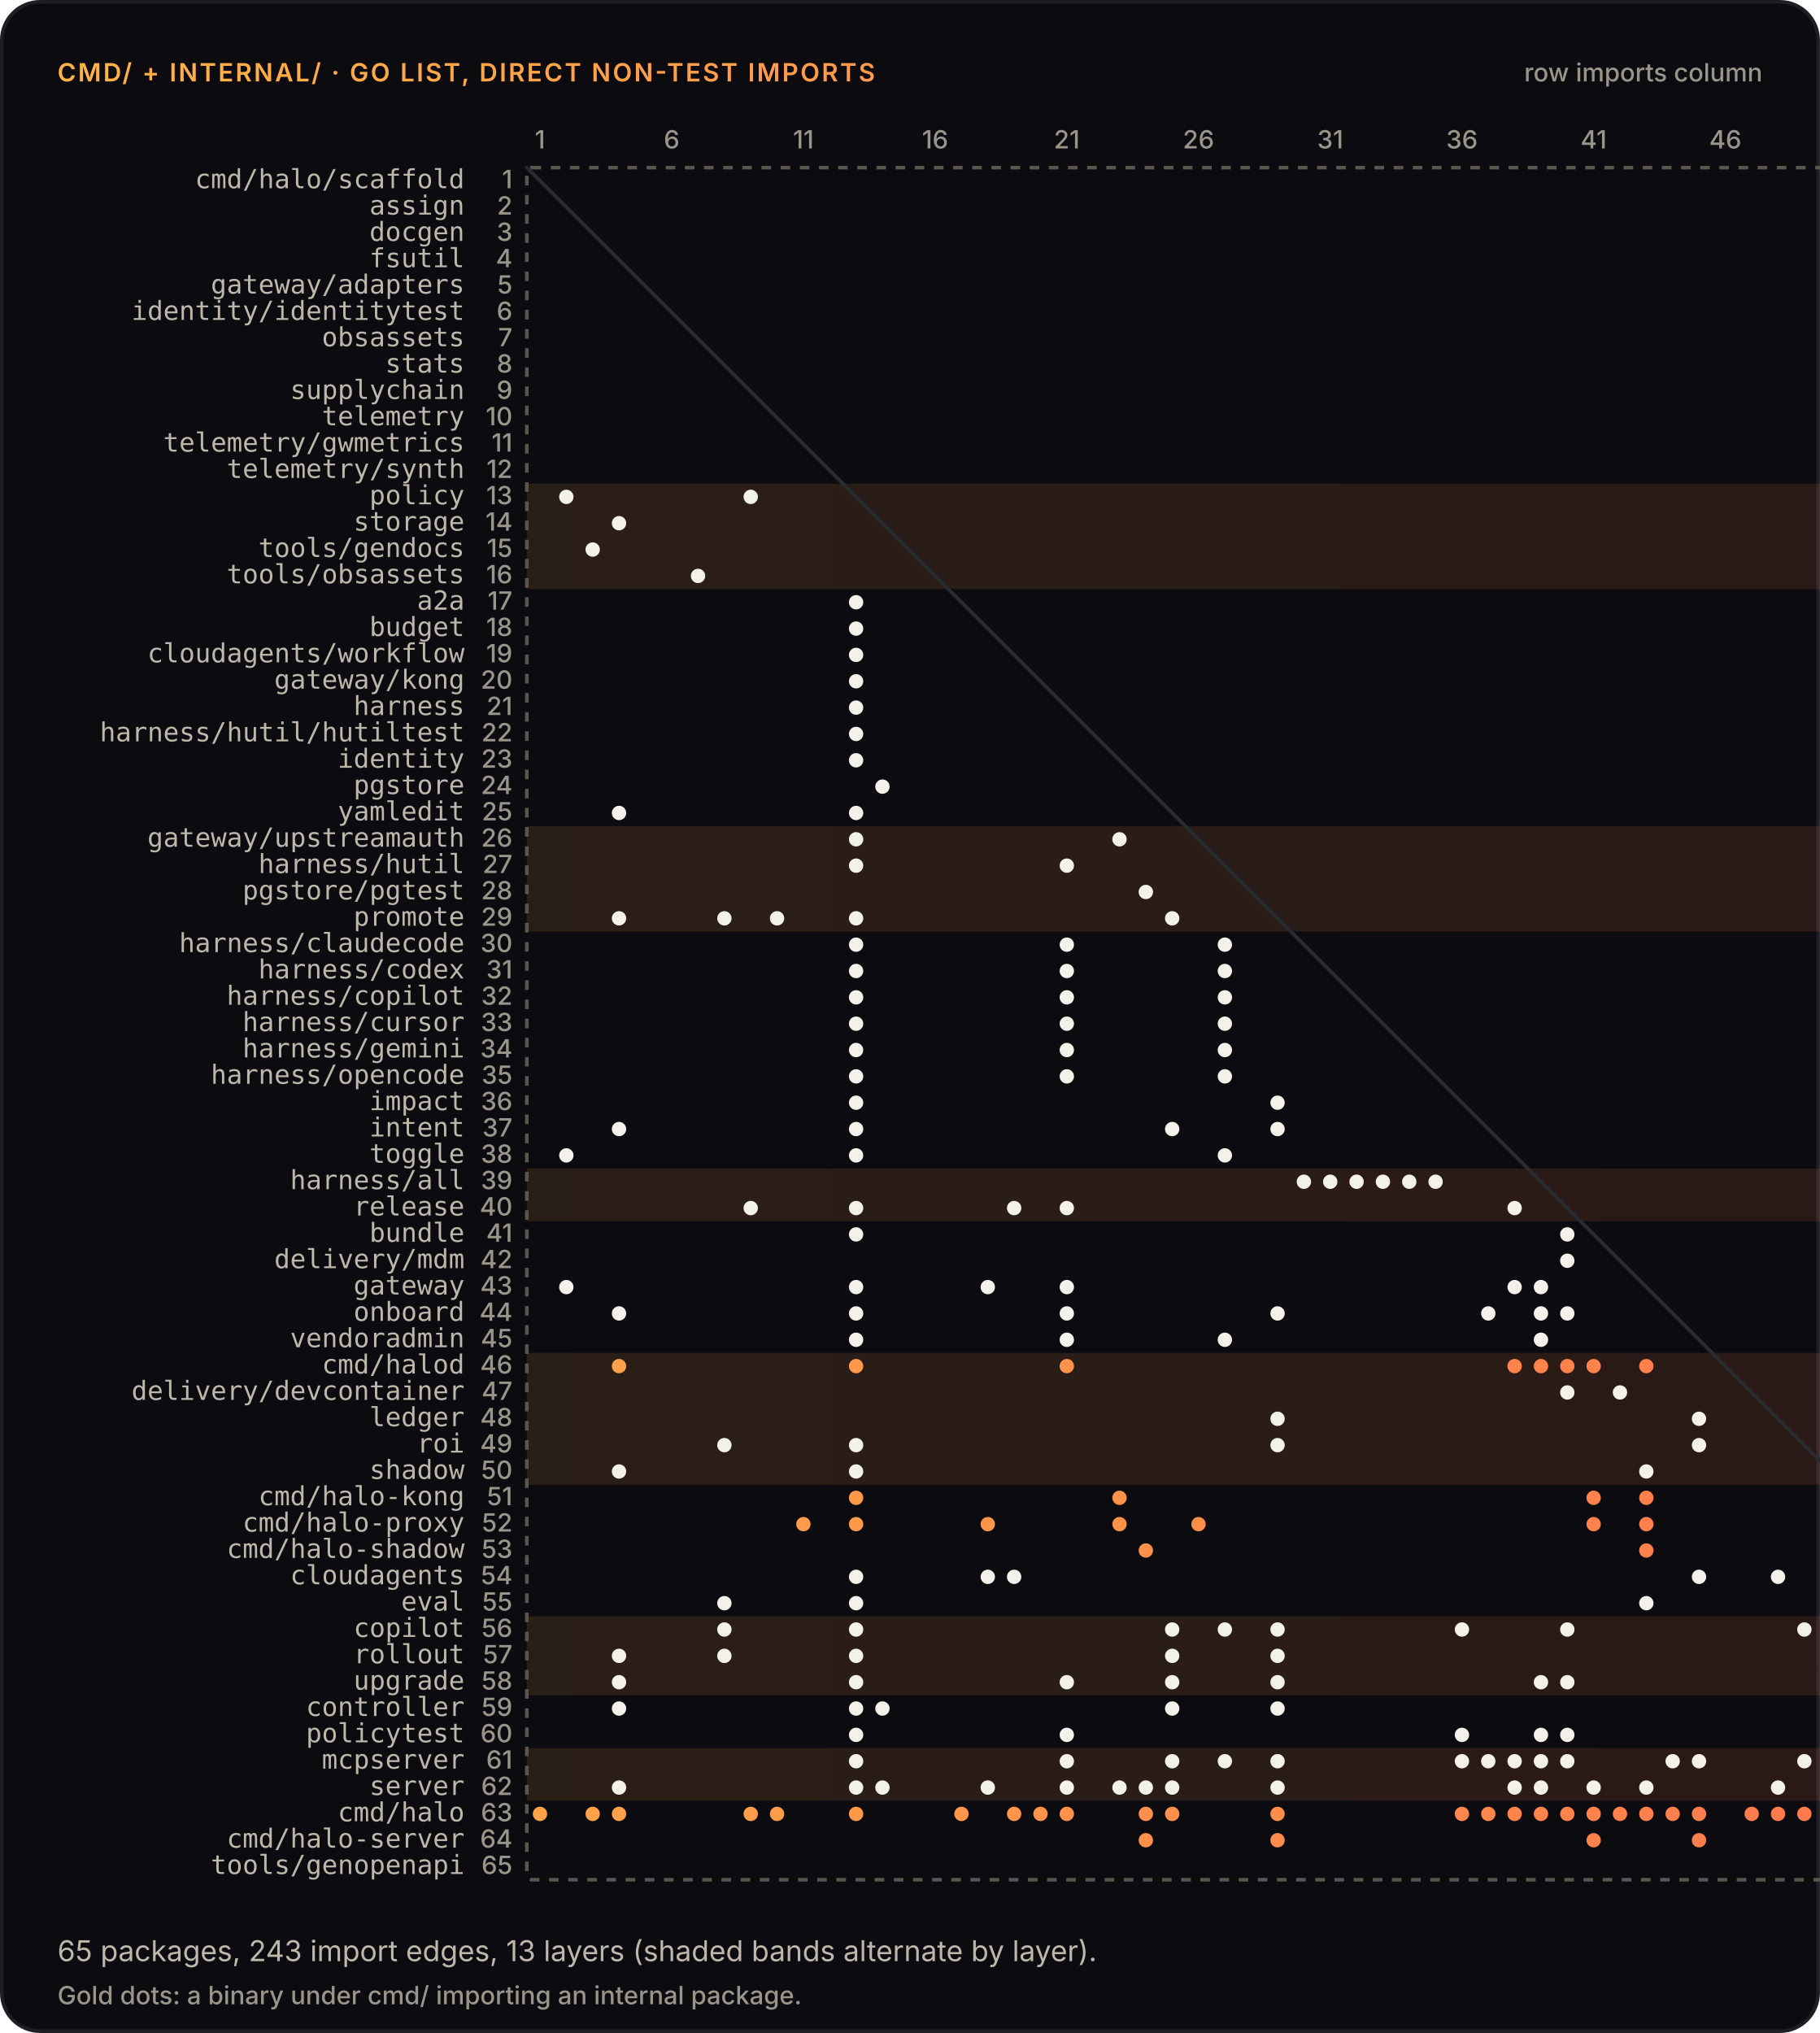
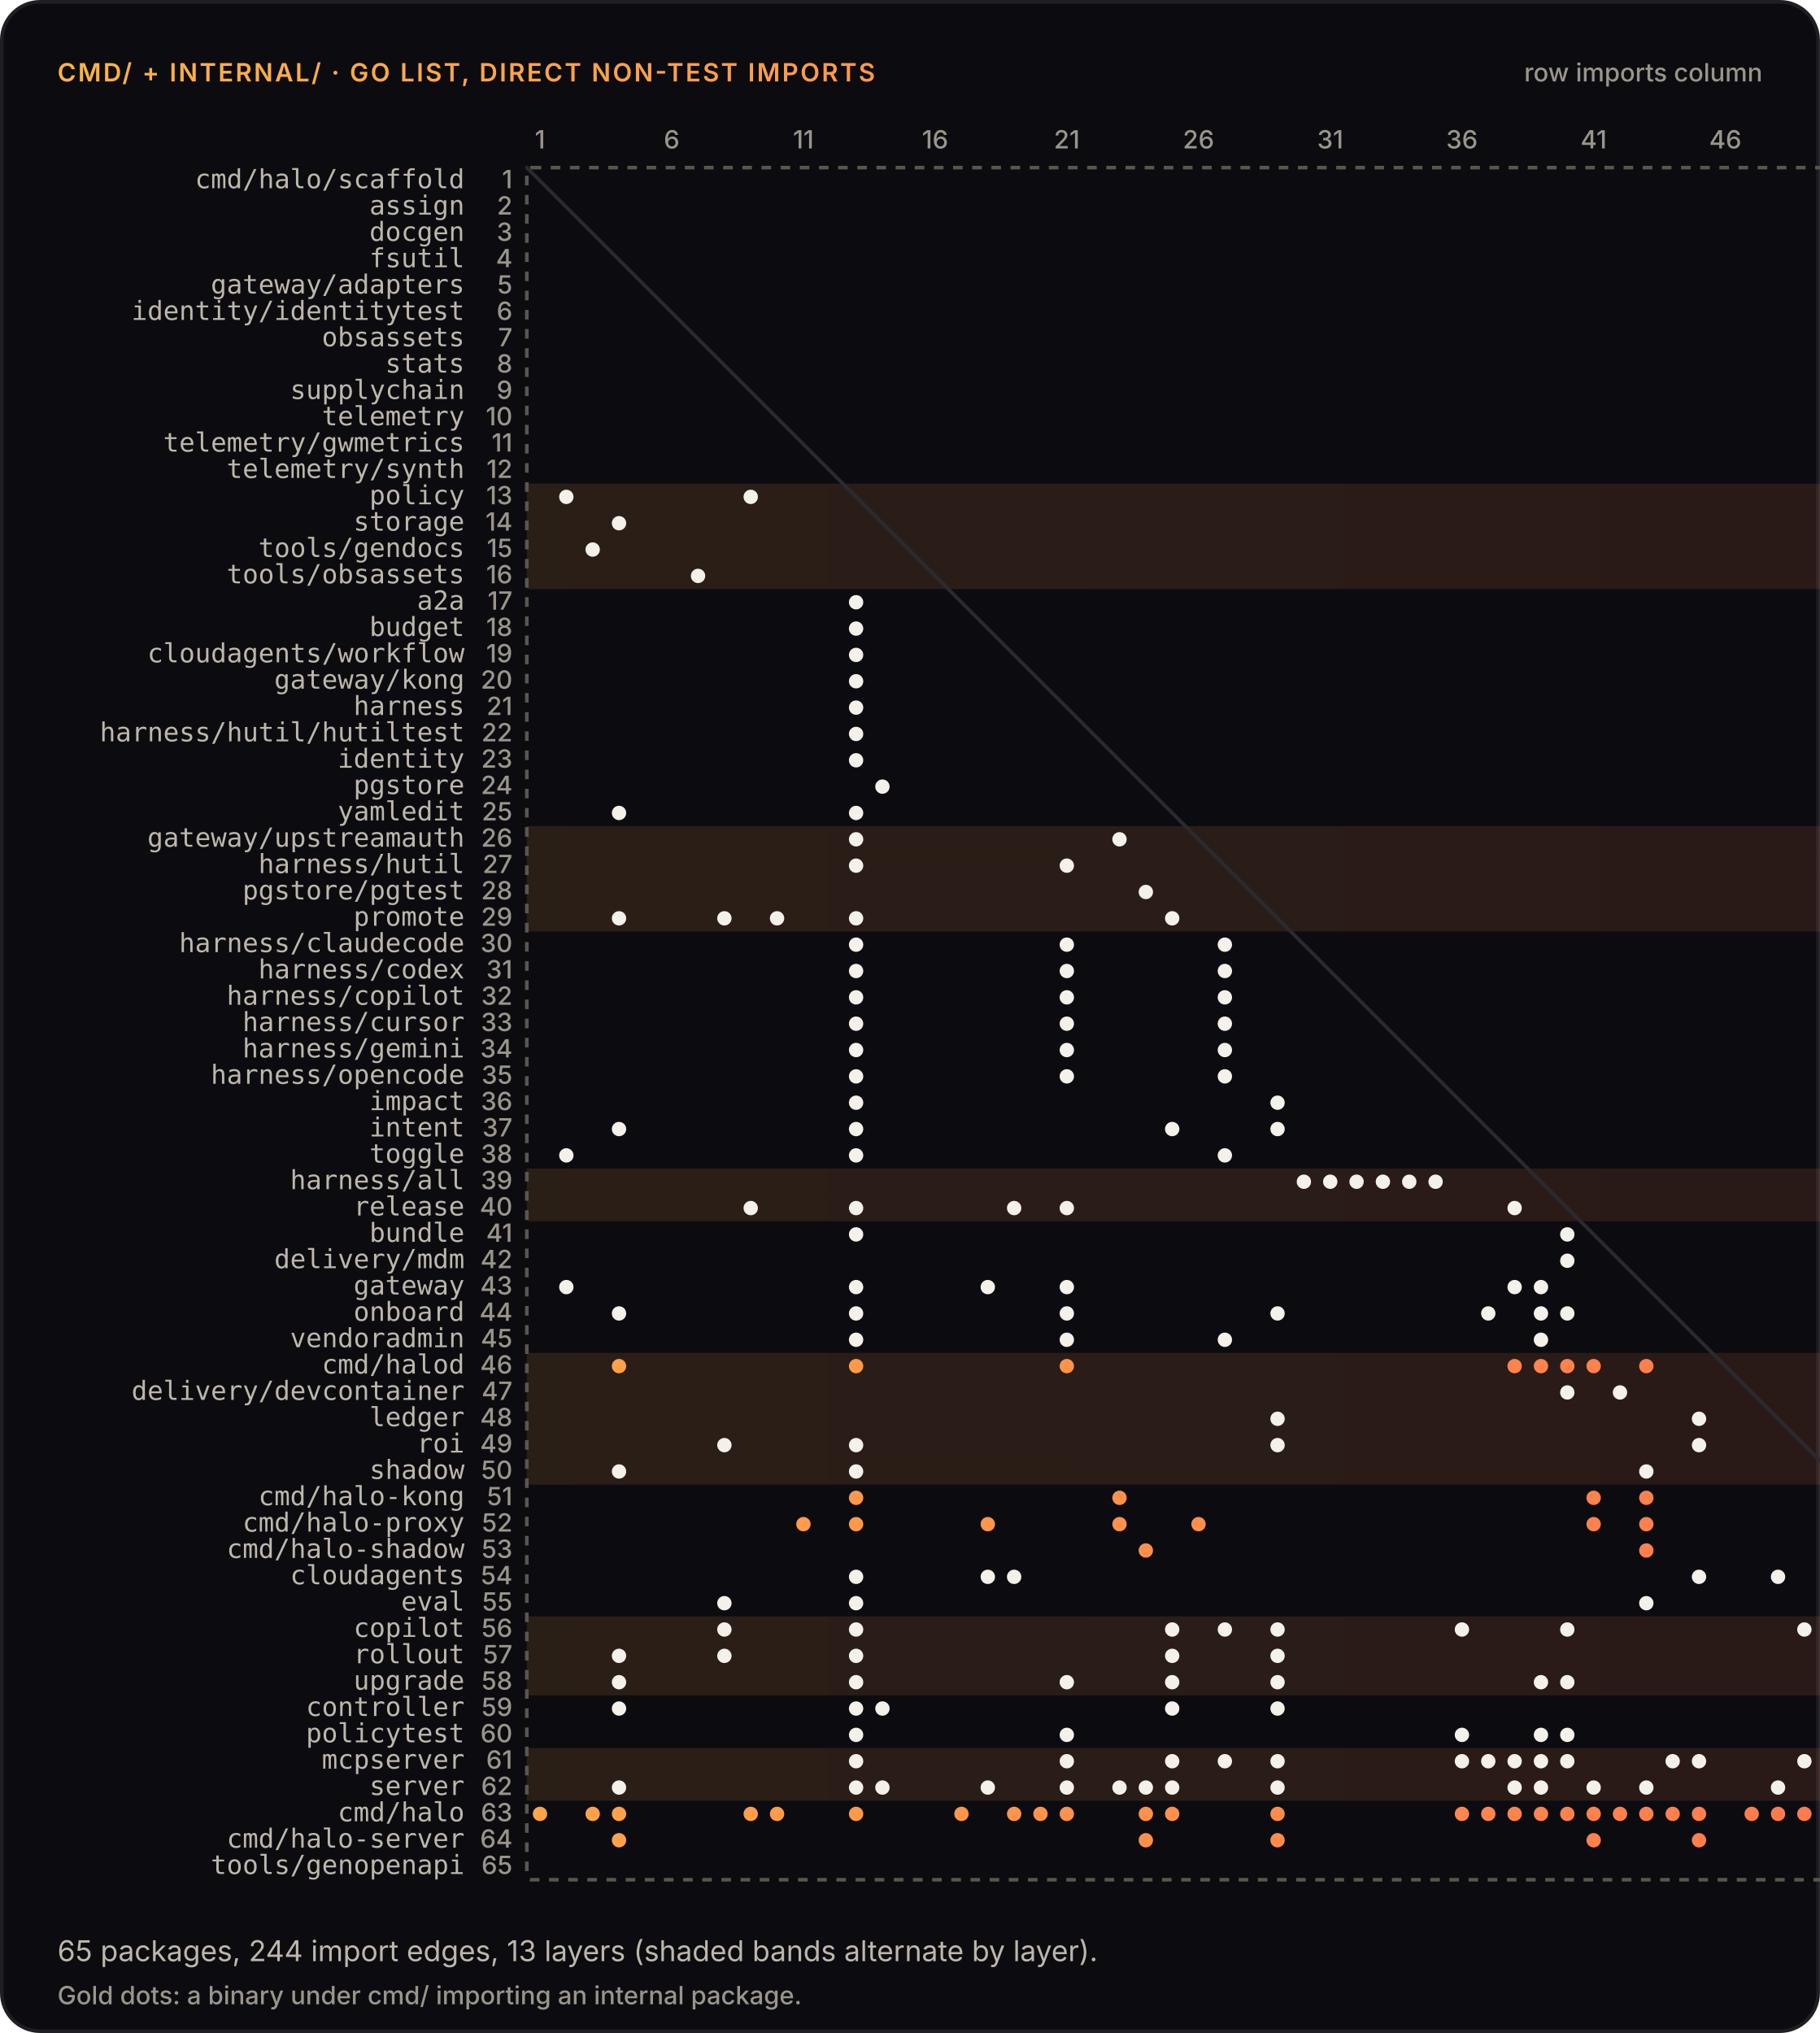
<svg xmlns="http://www.w3.org/2000/svg" viewBox="0 0 760 849" width="760" height="849" role="img" aria-labelledby="t d" font-family="ui-sans-serif,-apple-system,Inter,'Segoe UI',sans-serif">
  <style>
.cv{fill:#0c0c10;stroke:#1e1e24;stroke-width:1.5}
.card{fill:#121217;stroke:#2a2a31;stroke-width:1.5}
.soft{fill:url(#gs)}
.ring{fill:none;stroke:url(#ga);stroke-width:1.5}
.dcard{fill:#2a1414;stroke:#ff7a7a;stroke-width:1.5}
.ghost{fill:none;stroke:#5a564f;stroke-width:1.5;stroke-dasharray:4 4}
.zone{fill:#0f0f14;stroke:#24242b;stroke-width:1.5}
.chip{fill:#1a1a20;stroke:#2a2a31;stroke-width:1}
text{font-family:ui-sans-serif,-apple-system,Inter,'Segoe UI',sans-serif}
.t{font-size:13.5px;font-weight:600;fill:#f4f1ea}
.tm{font:600 12.5px ui-monospace,'SF Mono','JetBrains Mono',Menlo,Consolas,monospace;fill:#f4f1ea}
.td{fill:#ff7a7a}
.s{font-size:12px;fill:#bdb7ac}
.m{font:11px ui-monospace,'SF Mono','JetBrains Mono',Menlo,Consolas,monospace;fill:#bdb7ac}
.xs{font-size:10.5px;font-weight:500;fill:#9a958b}
.xm{font-family:ui-monospace,'SF Mono','JetBrains Mono',Menlo,Consolas,monospace;font-weight:400}
.xa{fill:url(#ga);font-weight:600}
.xd{fill:#ff7a7a;font-weight:600}
.xw{fill:#16130f;font-weight:600}
.k{font-size:10.5px;font-weight:600;letter-spacing:.08em;fill:#9a958b}
.ka{fill:url(#ga)}
.h1{font-size:42px;font-weight:700;letter-spacing:-.02em;fill:#f4f1ea}
.ln,.la,.ld,.lm{fill:none;stroke-width:1.5;stroke-linecap:round;stroke-linejoin:round}
.ln{stroke:#5a564f}.la{stroke:url(#ga)}.ld{stroke:#ff7a7a}.lm{stroke:#2a2a31}
.lane{stroke:#2a2a31;stroke-width:1.5;stroke-dasharray:3 4}
.dash{stroke-dasharray:5 5}
.dl{fill:#5a564f}.da{fill:url(#ga)}.dd{fill:#ff7a7a}
.pl{fill:#0c0c10}.pa{fill:#0c0c10;stroke:url(#ga);stroke-width:1}
.pd{fill:#2a1414;stroke:#ff7a7a;stroke-width:1}.ps{fill:url(#ga)}
.fa{fill:url(#ga)}.fs{fill:url(#gs)}.fm{fill:#1a1a20}.fd{fill:#ff7a7a}.ft{fill:#f4f1ea}
.bdg{fill:url(#ga)}.bn{font-size:9.5px;font-weight:700;fill:#16130f}
.ic{fill:none;stroke:url(#ga);stroke-width:1.75;stroke-linecap:round;stroke-linejoin:round}
.pkt{fill:url(#ga)}
.grow{transform-box:fill-box;transform-origin:left;animation:grow 4.8s cubic-bezier(.6,0,.2,1) infinite}
@keyframes grow{0%{transform:scaleX(.08)}25%{transform:scaleX(.3)}50%{transform:scaleX(.55)}75%,100%{transform:scaleX(1)}}
.flow{stroke-dasharray:4 6;animation:flow 1.1s linear infinite}
@keyframes flow{to{stroke-dashoffset:-20}}
.blink{animation:blink 3.2s ease-in-out infinite}
@keyframes blink{0%,100%{opacity:.18}35%,65%{opacity:1}}
.pulse{transform-box:fill-box;transform-origin:center;animation:pulse 2.8s ease-out infinite}
@keyframes pulse{0%{opacity:.55;transform:scale(.6)}100%{opacity:0;transform:scale(1.5)}}
@media (prefers-reduced-motion:reduce){.flow,.blink,.pulse,.grow{animation:none}.blink{opacity:1}.pulse,.pkt{display:none}}
</style>
  <defs>
    <linearGradient id="ga" gradientUnits="userSpaceOnUse" x1="0" y1="0" x2="760" y2="0">
      <stop offset="0" stop-color="#ffb547" />
      <stop offset="1" stop-color="#ff7a4d" />
    </linearGradient>
    <linearGradient id="gs" gradientUnits="userSpaceOnUse" x1="0" y1="0" x2="760" y2="0">
      <stop offset="0" stop-color="#ffb547" stop-opacity="0.12" />
      <stop offset="1" stop-color="#ff7a4d" stop-opacity="0.12" />
    </linearGradient>
    <filter id="sh" x="-10%" y="-10%" width="120%" height="140%">
      <feDropShadow dx="0" dy="1" stdDeviation="1.6" flood-color="#000000" flood-opacity="0.5" />
    </filter>
  </defs>
  <rect class="cv" x=".75" y=".75" width="758.5" height="847.5" rx="16" />
  <text class="k ka" x="24" y="34">CMD/ + INTERNAL/ · GO LIST, DIRECT NON-TEST IMPORTS</text>
  <text class="xs" x="736" y="34" text-anchor="end">row imports column</text>
  <text class="m" x="194" y="78.6" text-anchor="end">cmd/halo/scaffold</text>
  <text class="xs" x="214" y="78.6" text-anchor="end">1</text>
  <text class="m" x="194" y="89.6" text-anchor="end">assign</text>
  <text class="xs" x="214" y="89.6" text-anchor="end">2</text>
  <text class="m" x="194" y="100.6" text-anchor="end">docgen</text>
  <text class="xs" x="214" y="100.6" text-anchor="end">3</text>
  <text class="m" x="194" y="111.6" text-anchor="end">fsutil</text>
  <text class="xs" x="214" y="111.6" text-anchor="end">4</text>
  <text class="m" x="194" y="122.6" text-anchor="end">gateway/adapters</text>
  <text class="xs" x="214" y="122.6" text-anchor="end">5</text>
  <text class="m" x="194" y="133.6" text-anchor="end">identity/identitytest</text>
  <text class="xs" x="214" y="133.6" text-anchor="end">6</text>
  <text class="m" x="194" y="144.6" text-anchor="end">obsassets</text>
  <text class="xs" x="214" y="144.6" text-anchor="end">7</text>
  <text class="m" x="194" y="155.6" text-anchor="end">stats</text>
  <text class="xs" x="214" y="155.6" text-anchor="end">8</text>
  <text class="m" x="194" y="166.6" text-anchor="end">supplychain</text>
  <text class="xs" x="214" y="166.6" text-anchor="end">9</text>
  <text class="m" x="194" y="177.6" text-anchor="end">telemetry</text>
  <text class="xs" x="214" y="177.6" text-anchor="end">10</text>
  <text class="m" x="194" y="188.6" text-anchor="end">telemetry/gwmetrics</text>
  <text class="xs" x="214" y="188.6" text-anchor="end">11</text>
  <text class="m" x="194" y="199.6" text-anchor="end">telemetry/synth</text>
  <text class="xs" x="214" y="199.6" text-anchor="end">12</text>
  <rect class="fs" x="220" y="202" width="715" height="11" />
  <text class="m" x="194" y="210.6" text-anchor="end">policy</text>
  <text class="xs" x="214" y="210.6" text-anchor="end">13</text>
  <rect class="fs" x="220" y="213" width="715" height="11" />
  <text class="m" x="194" y="221.6" text-anchor="end">storage</text>
  <text class="xs" x="214" y="221.6" text-anchor="end">14</text>
  <rect class="fs" x="220" y="224" width="715" height="11" />
  <text class="m" x="194" y="232.6" text-anchor="end">tools/gendocs</text>
  <text class="xs" x="214" y="232.6" text-anchor="end">15</text>
  <rect class="fs" x="220" y="235" width="715" height="11" />
  <text class="m" x="194" y="243.6" text-anchor="end">tools/obsassets</text>
  <text class="xs" x="214" y="243.6" text-anchor="end">16</text>
  <text class="m" x="194" y="254.6" text-anchor="end">a2a</text>
  <text class="xs" x="214" y="254.6" text-anchor="end">17</text>
  <text class="m" x="194" y="265.6" text-anchor="end">budget</text>
  <text class="xs" x="214" y="265.6" text-anchor="end">18</text>
  <text class="m" x="194" y="276.6" text-anchor="end">cloudagents/workflow</text>
  <text class="xs" x="214" y="276.6" text-anchor="end">19</text>
  <text class="m" x="194" y="287.6" text-anchor="end">gateway/kong</text>
  <text class="xs" x="214" y="287.6" text-anchor="end">20</text>
  <text class="m" x="194" y="298.6" text-anchor="end">harness</text>
  <text class="xs" x="214" y="298.6" text-anchor="end">21</text>
  <text class="m" x="194" y="309.6" text-anchor="end">harness/hutil/hutiltest</text>
  <text class="xs" x="214" y="309.6" text-anchor="end">22</text>
  <text class="m" x="194" y="320.6" text-anchor="end">identity</text>
  <text class="xs" x="214" y="320.6" text-anchor="end">23</text>
  <text class="m" x="194" y="331.6" text-anchor="end">pgstore</text>
  <text class="xs" x="214" y="331.6" text-anchor="end">24</text>
  <text class="m" x="194" y="342.6" text-anchor="end">yamledit</text>
  <text class="xs" x="214" y="342.6" text-anchor="end">25</text>
  <rect class="fs" x="220" y="345" width="715" height="11" />
  <text class="m" x="194" y="353.6" text-anchor="end">gateway/upstreamauth</text>
  <text class="xs" x="214" y="353.6" text-anchor="end">26</text>
  <rect class="fs" x="220" y="356" width="715" height="11" />
  <text class="m" x="194" y="364.6" text-anchor="end">harness/hutil</text>
  <text class="xs" x="214" y="364.6" text-anchor="end">27</text>
  <rect class="fs" x="220" y="367" width="715" height="11" />
  <text class="m" x="194" y="375.6" text-anchor="end">pgstore/pgtest</text>
  <text class="xs" x="214" y="375.6" text-anchor="end">28</text>
  <rect class="fs" x="220" y="378" width="715" height="11" />
  <text class="m" x="194" y="386.6" text-anchor="end">promote</text>
  <text class="xs" x="214" y="386.6" text-anchor="end">29</text>
  <text class="m" x="194" y="397.6" text-anchor="end">harness/claudecode</text>
  <text class="xs" x="214" y="397.6" text-anchor="end">30</text>
  <text class="m" x="194" y="408.6" text-anchor="end">harness/codex</text>
  <text class="xs" x="214" y="408.6" text-anchor="end">31</text>
  <text class="m" x="194" y="419.6" text-anchor="end">harness/copilot</text>
  <text class="xs" x="214" y="419.6" text-anchor="end">32</text>
  <text class="m" x="194" y="430.6" text-anchor="end">harness/cursor</text>
  <text class="xs" x="214" y="430.6" text-anchor="end">33</text>
  <text class="m" x="194" y="441.6" text-anchor="end">harness/gemini</text>
  <text class="xs" x="214" y="441.6" text-anchor="end">34</text>
  <text class="m" x="194" y="452.6" text-anchor="end">harness/opencode</text>
  <text class="xs" x="214" y="452.6" text-anchor="end">35</text>
  <text class="m" x="194" y="463.6" text-anchor="end">impact</text>
  <text class="xs" x="214" y="463.6" text-anchor="end">36</text>
  <text class="m" x="194" y="474.6" text-anchor="end">intent</text>
  <text class="xs" x="214" y="474.6" text-anchor="end">37</text>
  <text class="m" x="194" y="485.6" text-anchor="end">toggle</text>
  <text class="xs" x="214" y="485.6" text-anchor="end">38</text>
  <rect class="fs" x="220" y="488" width="715" height="11" />
  <text class="m" x="194" y="496.6" text-anchor="end">harness/all</text>
  <text class="xs" x="214" y="496.6" text-anchor="end">39</text>
  <rect class="fs" x="220" y="499" width="715" height="11" />
  <text class="m" x="194" y="507.6" text-anchor="end">release</text>
  <text class="xs" x="214" y="507.6" text-anchor="end">40</text>
  <text class="m" x="194" y="518.6" text-anchor="end">bundle</text>
  <text class="xs" x="214" y="518.6" text-anchor="end">41</text>
  <text class="m" x="194" y="529.6" text-anchor="end">delivery/mdm</text>
  <text class="xs" x="214" y="529.6" text-anchor="end">42</text>
  <text class="m" x="194" y="540.6" text-anchor="end">gateway</text>
  <text class="xs" x="214" y="540.6" text-anchor="end">43</text>
  <text class="m" x="194" y="551.6" text-anchor="end">onboard</text>
  <text class="xs" x="214" y="551.6" text-anchor="end">44</text>
  <text class="m" x="194" y="562.6" text-anchor="end">vendoradmin</text>
  <text class="xs" x="214" y="562.6" text-anchor="end">45</text>
  <rect class="fs" x="220" y="565" width="715" height="11" />
  <text class="m" x="194" y="573.6" text-anchor="end">cmd/halod</text>
  <text class="xs" x="214" y="573.6" text-anchor="end">46</text>
  <rect class="fs" x="220" y="576" width="715" height="11" />
  <text class="m" x="194" y="584.6" text-anchor="end">delivery/devcontainer</text>
  <text class="xs" x="214" y="584.6" text-anchor="end">47</text>
  <rect class="fs" x="220" y="587" width="715" height="11" />
  <text class="m" x="194" y="595.6" text-anchor="end">ledger</text>
  <text class="xs" x="214" y="595.6" text-anchor="end">48</text>
  <rect class="fs" x="220" y="598" width="715" height="11" />
  <text class="m" x="194" y="606.6" text-anchor="end">roi</text>
  <text class="xs" x="214" y="606.6" text-anchor="end">49</text>
  <rect class="fs" x="220" y="609" width="715" height="11" />
  <text class="m" x="194" y="617.6" text-anchor="end">shadow</text>
  <text class="xs" x="214" y="617.6" text-anchor="end">50</text>
  <text class="m" x="194" y="628.6" text-anchor="end">cmd/halo-kong</text>
  <text class="xs" x="214" y="628.6" text-anchor="end">51</text>
  <text class="m" x="194" y="639.6" text-anchor="end">cmd/halo-proxy</text>
  <text class="xs" x="214" y="639.6" text-anchor="end">52</text>
  <text class="m" x="194" y="650.6" text-anchor="end">cmd/halo-shadow</text>
  <text class="xs" x="214" y="650.6" text-anchor="end">53</text>
  <text class="m" x="194" y="661.6" text-anchor="end">cloudagents</text>
  <text class="xs" x="214" y="661.6" text-anchor="end">54</text>
  <text class="m" x="194" y="672.6" text-anchor="end">eval</text>
  <text class="xs" x="214" y="672.6" text-anchor="end">55</text>
  <rect class="fs" x="220" y="675" width="715" height="11" />
  <text class="m" x="194" y="683.6" text-anchor="end">copilot</text>
  <text class="xs" x="214" y="683.6" text-anchor="end">56</text>
  <rect class="fs" x="220" y="686" width="715" height="11" />
  <text class="m" x="194" y="694.6" text-anchor="end">rollout</text>
  <text class="xs" x="214" y="694.6" text-anchor="end">57</text>
  <rect class="fs" x="220" y="697" width="715" height="11" />
  <text class="m" x="194" y="705.6" text-anchor="end">upgrade</text>
  <text class="xs" x="214" y="705.6" text-anchor="end">58</text>
  <text class="m" x="194" y="716.6" text-anchor="end">controller</text>
  <text class="xs" x="214" y="716.6" text-anchor="end">59</text>
  <text class="m" x="194" y="727.6" text-anchor="end">policytest</text>
  <text class="xs" x="214" y="727.6" text-anchor="end">60</text>
  <rect class="fs" x="220" y="730" width="715" height="11" />
  <text class="m" x="194" y="738.6" text-anchor="end">mcpserver</text>
  <text class="xs" x="214" y="738.6" text-anchor="end">61</text>
  <rect class="fs" x="220" y="741" width="715" height="11" />
  <text class="m" x="194" y="749.6" text-anchor="end">server</text>
  <text class="xs" x="214" y="749.6" text-anchor="end">62</text>
  <text class="m" x="194" y="760.6" text-anchor="end">cmd/halo</text>
  <text class="xs" x="214" y="760.6" text-anchor="end">63</text>
  <text class="m" x="194" y="771.6" text-anchor="end">cmd/halo-server</text>
  <text class="xs" x="214" y="771.6" text-anchor="end">64</text>
  <text class="m" x="194" y="782.6" text-anchor="end">tools/genopenapi</text>
  <text class="xs" x="214" y="782.6" text-anchor="end">65</text>
  <text class="xs" x="225.5" y="62" text-anchor="middle">1</text>
  <text class="xs" x="280.5" y="62" text-anchor="middle">6</text>
  <text class="xs" x="335.5" y="62" text-anchor="middle">11</text>
  <text class="xs" x="390.5" y="62" text-anchor="middle">16</text>
  <text class="xs" x="445.5" y="62" text-anchor="middle">21</text>
  <text class="xs" x="500.5" y="62" text-anchor="middle">26</text>
  <text class="xs" x="555.5" y="62" text-anchor="middle">31</text>
  <text class="xs" x="610.5" y="62" text-anchor="middle">36</text>
  <text class="xs" x="665.5" y="62" text-anchor="middle">41</text>
  <text class="xs" x="720.5" y="62" text-anchor="middle">46</text>
  <text class="xs" x="775.5" y="62" text-anchor="middle">51</text>
  <text class="xs" x="830.5" y="62" text-anchor="middle">56</text>
  <text class="xs" x="885.5" y="62" text-anchor="middle">61</text>
  <path class="lm" d="M220 70L935 785" />
  <rect class="ghost" x="220" y="70" width="715" height="715" rx="2" />
  <circle class="ft" cx="236.5" cy="207.5" r="3" />
  <circle class="ft" cx="313.5" cy="207.5" r="3" />
  <circle class="ft" cx="258.5" cy="218.5" r="3" />
  <circle class="ft" cx="247.5" cy="229.5" r="3" />
  <circle class="ft" cx="291.5" cy="240.5" r="3" />
  <circle class="ft" cx="357.5" cy="251.5" r="3" />
  <circle class="ft" cx="357.5" cy="262.5" r="3" />
  <circle class="ft" cx="357.5" cy="273.5" r="3" />
  <circle class="ft" cx="357.5" cy="284.5" r="3" />
  <circle class="ft" cx="357.5" cy="295.5" r="3" />
  <circle class="ft" cx="357.5" cy="306.5" r="3" />
  <circle class="ft" cx="357.5" cy="317.5" r="3" />
  <circle class="ft" cx="368.5" cy="328.5" r="3" />
  <circle class="ft" cx="258.5" cy="339.5" r="3" />
  <circle class="ft" cx="357.5" cy="339.5" r="3" />
  <circle class="ft" cx="467.5" cy="350.5" r="3" />
  <circle class="ft" cx="357.5" cy="350.5" r="3" />
  <circle class="ft" cx="445.5" cy="361.5" r="3" />
  <circle class="ft" cx="357.5" cy="361.5" r="3" />
  <circle class="ft" cx="478.5" cy="372.5" r="3" />
  <circle class="ft" cx="258.5" cy="383.5" r="3" />
  <circle class="ft" cx="357.5" cy="383.5" r="3" />
  <circle class="ft" cx="302.5" cy="383.5" r="3" />
  <circle class="ft" cx="324.5" cy="383.5" r="3" />
  <circle class="ft" cx="489.5" cy="383.5" r="3" />
  <circle class="ft" cx="445.5" cy="394.5" r="3" />
  <circle class="ft" cx="511.5" cy="394.5" r="3" />
  <circle class="ft" cx="357.5" cy="394.5" r="3" />
  <circle class="ft" cx="445.5" cy="405.5" r="3" />
  <circle class="ft" cx="511.5" cy="405.5" r="3" />
  <circle class="ft" cx="357.5" cy="405.5" r="3" />
  <circle class="ft" cx="445.5" cy="416.5" r="3" />
  <circle class="ft" cx="511.5" cy="416.5" r="3" />
  <circle class="ft" cx="357.5" cy="416.5" r="3" />
  <circle class="ft" cx="445.5" cy="427.5" r="3" />
  <circle class="ft" cx="511.5" cy="427.5" r="3" />
  <circle class="ft" cx="357.5" cy="427.5" r="3" />
  <circle class="ft" cx="445.5" cy="438.5" r="3" />
  <circle class="ft" cx="511.5" cy="438.5" r="3" />
  <circle class="ft" cx="357.5" cy="438.5" r="3" />
  <circle class="ft" cx="445.5" cy="449.5" r="3" />
  <circle class="ft" cx="511.5" cy="449.5" r="3" />
  <circle class="ft" cx="357.5" cy="449.5" r="3" />
  <circle class="ft" cx="357.5" cy="460.5" r="3" />
  <circle class="ft" cx="533.5" cy="460.5" r="3" />
  <circle class="ft" cx="258.5" cy="471.5" r="3" />
  <circle class="ft" cx="357.5" cy="471.5" r="3" />
  <circle class="ft" cx="533.5" cy="471.5" r="3" />
  <circle class="ft" cx="489.5" cy="471.5" r="3" />
  <circle class="ft" cx="236.5" cy="482.5" r="3" />
  <circle class="ft" cx="511.5" cy="482.5" r="3" />
  <circle class="ft" cx="357.5" cy="482.5" r="3" />
  <circle class="ft" cx="544.5" cy="493.5" r="3" />
  <circle class="ft" cx="555.5" cy="493.5" r="3" />
  <circle class="ft" cx="566.5" cy="493.5" r="3" />
  <circle class="ft" cx="577.5" cy="493.5" r="3" />
  <circle class="ft" cx="588.5" cy="493.5" r="3" />
  <circle class="ft" cx="599.5" cy="493.5" r="3" />
  <circle class="ft" cx="423.5" cy="504.5" r="3" />
  <circle class="ft" cx="445.5" cy="504.5" r="3" />
  <circle class="ft" cx="357.5" cy="504.5" r="3" />
  <circle class="ft" cx="313.5" cy="504.5" r="3" />
  <circle class="ft" cx="632.5" cy="504.5" r="3" />
  <circle class="ft" cx="357.5" cy="515.5" r="3" />
  <circle class="ft" cx="654.5" cy="515.5" r="3" />
  <circle class="ft" cx="654.5" cy="526.5" r="3" />
  <circle class="ft" cx="236.5" cy="537.5" r="3" />
  <circle class="ft" cx="412.5" cy="537.5" r="3" />
  <circle class="ft" cx="445.5" cy="537.5" r="3" />
  <circle class="ft" cx="643.5" cy="537.5" r="3" />
  <circle class="ft" cx="357.5" cy="537.5" r="3" />
  <circle class="ft" cx="632.5" cy="537.5" r="3" />
  <circle class="ft" cx="258.5" cy="548.5" r="3" />
  <circle class="ft" cx="445.5" cy="548.5" r="3" />
  <circle class="ft" cx="643.5" cy="548.5" r="3" />
  <circle class="ft" cx="621.5" cy="548.5" r="3" />
  <circle class="ft" cx="357.5" cy="548.5" r="3" />
  <circle class="ft" cx="533.5" cy="548.5" r="3" />
  <circle class="ft" cx="654.5" cy="548.5" r="3" />
  <circle class="ft" cx="445.5" cy="559.5" r="3" />
  <circle class="ft" cx="643.5" cy="559.5" r="3" />
  <circle class="ft" cx="511.5" cy="559.5" r="3" />
  <circle class="ft" cx="357.5" cy="559.5" r="3" />
  <circle class="fa" cx="665.5" cy="570.5" r="3" />
  <circle class="fa" cx="258.5" cy="570.5" r="3" />
  <circle class="fa" cx="687.5" cy="570.5" r="3" />
  <circle class="fa" cx="445.5" cy="570.5" r="3" />
  <circle class="fa" cx="643.5" cy="570.5" r="3" />
  <circle class="fa" cx="357.5" cy="570.5" r="3" />
  <circle class="fa" cx="654.5" cy="570.5" r="3" />
  <circle class="fa" cx="632.5" cy="570.5" r="3" />
  <circle class="ft" cx="676.5" cy="581.5" r="3" />
  <circle class="ft" cx="654.5" cy="581.5" r="3" />
  <circle class="ft" cx="533.5" cy="592.5" r="3" />
  <circle class="ft" cx="709.5" cy="592.5" r="3" />
  <circle class="ft" cx="357.5" cy="603.5" r="3" />
  <circle class="ft" cx="533.5" cy="603.5" r="3" />
  <circle class="ft" cx="302.5" cy="603.5" r="3" />
  <circle class="ft" cx="709.5" cy="603.5" r="3" />
  <circle class="ft" cx="258.5" cy="614.5" r="3" />
  <circle class="ft" cx="687.5" cy="614.5" r="3" />
  <circle class="ft" cx="357.5" cy="614.5" r="3" />
  <circle class="fa" cx="665.5" cy="625.5" r="3" />
  <circle class="fa" cx="687.5" cy="625.5" r="3" />
  <circle class="fa" cx="467.5" cy="625.5" r="3" />
  <circle class="fa" cx="357.5" cy="625.5" r="3" />
  <circle class="fa" cx="764.5" cy="625.5" r="3" />
  <circle class="fa" cx="412.5" cy="636.5" r="3" />
  <circle class="fa" cx="665.5" cy="636.5" r="3" />
  <circle class="fa" cx="687.5" cy="636.5" r="3" />
  <circle class="fa" cx="500.5" cy="636.5" r="3" />
  <circle class="fa" cx="467.5" cy="636.5" r="3" />
  <circle class="fa" cx="357.5" cy="636.5" r="3" />
  <circle class="fa" cx="764.5" cy="636.5" r="3" />
  <circle class="fa" cx="335.5" cy="636.5" r="3" />
  <circle class="fa" cx="687.5" cy="647.5" r="3" />
  <circle class="fa" cx="478.5" cy="647.5" r="3" />
  <circle class="fa" cx="764.5" cy="647.5" r="3" />
  <circle class="ft" cx="412.5" cy="658.5" r="3" />
  <circle class="ft" cx="423.5" cy="658.5" r="3" />
  <circle class="ft" cx="742.5" cy="658.5" r="3" />
  <circle class="ft" cx="357.5" cy="658.5" r="3" />
  <circle class="ft" cx="709.5" cy="658.5" r="3" />
  <circle class="ft" cx="687.5" cy="669.5" r="3" />
  <circle class="ft" cx="357.5" cy="669.5" r="3" />
  <circle class="ft" cx="764.5" cy="669.5" r="3" />
  <circle class="ft" cx="302.5" cy="669.5" r="3" />
  <circle class="ft" cx="819.5" cy="680.5" r="3" />
  <circle class="ft" cx="511.5" cy="680.5" r="3" />
  <circle class="ft" cx="610.5" cy="680.5" r="3" />
  <circle class="ft" cx="357.5" cy="680.5" r="3" />
  <circle class="ft" cx="533.5" cy="680.5" r="3" />
  <circle class="ft" cx="654.5" cy="680.5" r="3" />
  <circle class="ft" cx="753.5" cy="680.5" r="3" />
  <circle class="ft" cx="302.5" cy="680.5" r="3" />
  <circle class="ft" cx="489.5" cy="680.5" r="3" />
  <circle class="ft" cx="819.5" cy="691.5" r="3" />
  <circle class="ft" cx="258.5" cy="691.5" r="3" />
  <circle class="ft" cx="357.5" cy="691.5" r="3" />
  <circle class="ft" cx="533.5" cy="691.5" r="3" />
  <circle class="ft" cx="302.5" cy="691.5" r="3" />
  <circle class="ft" cx="489.5" cy="691.5" r="3" />
  <circle class="ft" cx="819.5" cy="702.5" r="3" />
  <circle class="ft" cx="258.5" cy="702.5" r="3" />
  <circle class="ft" cx="445.5" cy="702.5" r="3" />
  <circle class="ft" cx="643.5" cy="702.5" r="3" />
  <circle class="ft" cx="357.5" cy="702.5" r="3" />
  <circle class="ft" cx="533.5" cy="702.5" r="3" />
  <circle class="ft" cx="654.5" cy="702.5" r="3" />
  <circle class="ft" cx="489.5" cy="702.5" r="3" />
  <circle class="ft" cx="258.5" cy="713.5" r="3" />
  <circle class="ft" cx="357.5" cy="713.5" r="3" />
  <circle class="ft" cx="533.5" cy="713.5" r="3" />
  <circle class="ft" cx="841.5" cy="713.5" r="3" />
  <circle class="ft" cx="368.5" cy="713.5" r="3" />
  <circle class="ft" cx="489.5" cy="713.5" r="3" />
  <circle class="ft" cx="445.5" cy="724.5" r="3" />
  <circle class="ft" cx="643.5" cy="724.5" r="3" />
  <circle class="ft" cx="610.5" cy="724.5" r="3" />
  <circle class="ft" cx="357.5" cy="724.5" r="3" />
  <circle class="ft" cx="654.5" cy="724.5" r="3" />
  <circle class="ft" cx="841.5" cy="724.5" r="3" />
  <circle class="ft" cx="830.5" cy="735.5" r="3" />
  <circle class="ft" cx="819.5" cy="735.5" r="3" />
  <circle class="ft" cx="445.5" cy="735.5" r="3" />
  <circle class="ft" cx="643.5" cy="735.5" r="3" />
  <circle class="ft" cx="511.5" cy="735.5" r="3" />
  <circle class="ft" cx="610.5" cy="735.5" r="3" />
  <circle class="ft" cx="621.5" cy="735.5" r="3" />
  <circle class="ft" cx="698.5" cy="735.5" r="3" />
  <circle class="ft" cx="357.5" cy="735.5" r="3" />
  <circle class="ft" cx="874.5" cy="735.5" r="3" />
  <circle class="ft" cx="533.5" cy="735.5" r="3" />
  <circle class="ft" cx="654.5" cy="735.5" r="3" />
  <circle class="ft" cx="753.5" cy="735.5" r="3" />
  <circle class="ft" cx="841.5" cy="735.5" r="3" />
  <circle class="ft" cx="764.5" cy="735.5" r="3" />
  <circle class="ft" cx="632.5" cy="735.5" r="3" />
  <circle class="ft" cx="852.5" cy="735.5" r="3" />
  <circle class="ft" cx="709.5" cy="735.5" r="3" />
  <circle class="ft" cx="489.5" cy="735.5" r="3" />
  <circle class="ft" cx="412.5" cy="746.5" r="3" />
  <circle class="ft" cx="665.5" cy="746.5" r="3" />
  <circle class="ft" cx="808.5" cy="746.5" r="3" />
  <circle class="ft" cx="863.5" cy="746.5" r="3" />
  <circle class="ft" cx="258.5" cy="746.5" r="3" />
  <circle class="ft" cx="687.5" cy="746.5" r="3" />
  <circle class="ft" cx="445.5" cy="746.5" r="3" />
  <circle class="ft" cx="643.5" cy="746.5" r="3" />
  <circle class="ft" cx="467.5" cy="746.5" r="3" />
  <circle class="ft" cx="742.5" cy="746.5" r="3" />
  <circle class="ft" cx="478.5" cy="746.5" r="3" />
  <circle class="ft" cx="357.5" cy="746.5" r="3" />
  <circle class="ft" cx="533.5" cy="746.5" r="3" />
  <circle class="ft" cx="841.5" cy="746.5" r="3" />
  <circle class="ft" cx="368.5" cy="746.5" r="3" />
  <circle class="ft" cx="632.5" cy="746.5" r="3" />
  <circle class="ft" cx="489.5" cy="746.5" r="3" />
  <circle class="fa" cx="225.5" cy="757.5" r="3" />
  <circle class="fa" cx="401.5" cy="757.5" r="3" />
  <circle class="fa" cx="665.5" cy="757.5" r="3" />
  <circle class="fa" cx="808.5" cy="757.5" r="3" />
  <circle class="fa" cx="423.5" cy="757.5" r="3" />
  <circle class="fa" cx="863.5" cy="757.5" r="3" />
  <circle class="fa" cx="830.5" cy="757.5" r="3" />
  <circle class="fa" cx="731.5" cy="757.5" r="3" />
  <circle class="fa" cx="676.5" cy="757.5" r="3" />
  <circle class="fa" cx="247.5" cy="757.5" r="3" />
  <circle class="fa" cx="819.5" cy="757.5" r="3" />
  <circle class="fa" cx="258.5" cy="757.5" r="3" />
  <circle class="fa" cx="687.5" cy="757.5" r="3" />
  <circle class="fa" cx="434.5" cy="757.5" r="3" />
  <circle class="fa" cx="445.5" cy="757.5" r="3" />
  <circle class="fa" cx="643.5" cy="757.5" r="3" />
  <circle class="fa" cx="610.5" cy="757.5" r="3" />
  <circle class="fa" cx="621.5" cy="757.5" r="3" />
  <circle class="fa" cx="742.5" cy="757.5" r="3" />
  <circle class="fa" cx="885.5" cy="757.5" r="3" />
  <circle class="fa" cx="698.5" cy="757.5" r="3" />
  <circle class="fa" cx="478.5" cy="757.5" r="3" />
  <circle class="fa" cx="357.5" cy="757.5" r="3" />
  <circle class="fa" cx="874.5" cy="757.5" r="3" />
  <circle class="fa" cx="533.5" cy="757.5" r="3" />
  <circle class="fa" cx="654.5" cy="757.5" r="3" />
  <circle class="fa" cx="753.5" cy="757.5" r="3" />
  <circle class="fa" cx="841.5" cy="757.5" r="3" />
  <circle class="fa" cx="896.5" cy="757.5" r="3" />
  <circle class="fa" cx="764.5" cy="757.5" r="3" />
  <circle class="fa" cx="313.5" cy="757.5" r="3" />
  <circle class="fa" cx="324.5" cy="757.5" r="3" />
  <circle class="fa" cx="632.5" cy="757.5" r="3" />
  <circle class="fa" cx="852.5" cy="757.5" r="3" />
  <circle class="fa" cx="709.5" cy="757.5" r="3" />
  <circle class="fa" cx="489.5" cy="757.5" r="3" />
  <circle class="fa" cx="665.5" cy="768.5" r="3" />
  <circle class="fa" cx="808.5" cy="768.5" r="3" />
  <circle class="fa" cx="863.5" cy="768.5" r="3" />
+   <circle class="fa" cx="258.5" cy="768.5" r="3" />
  <circle class="fa" cx="478.5" cy="768.5" r="3" />
  <circle class="fa" cx="533.5" cy="768.5" r="3" />
  <circle class="fa" cx="841.5" cy="768.5" r="3" />
  <circle class="fa" cx="896.5" cy="768.5" r="3" />
  <circle class="fa" cx="709.5" cy="768.5" r="3" />
  <circle class="ft" cx="896.5" cy="779.5" r="3" />
-   <text class="s" x="24" y="819">65 packages, 243 import edges, 13 layers (shaded bands alternate by layer).</text>
+   <text class="s" x="24" y="819">65 packages, 244 import edges, 13 layers (shaded bands alternate by layer).</text>
  <text class="xs" x="24" y="837">Gold dots: a binary under cmd/ importing an internal package.</text>
</svg>
